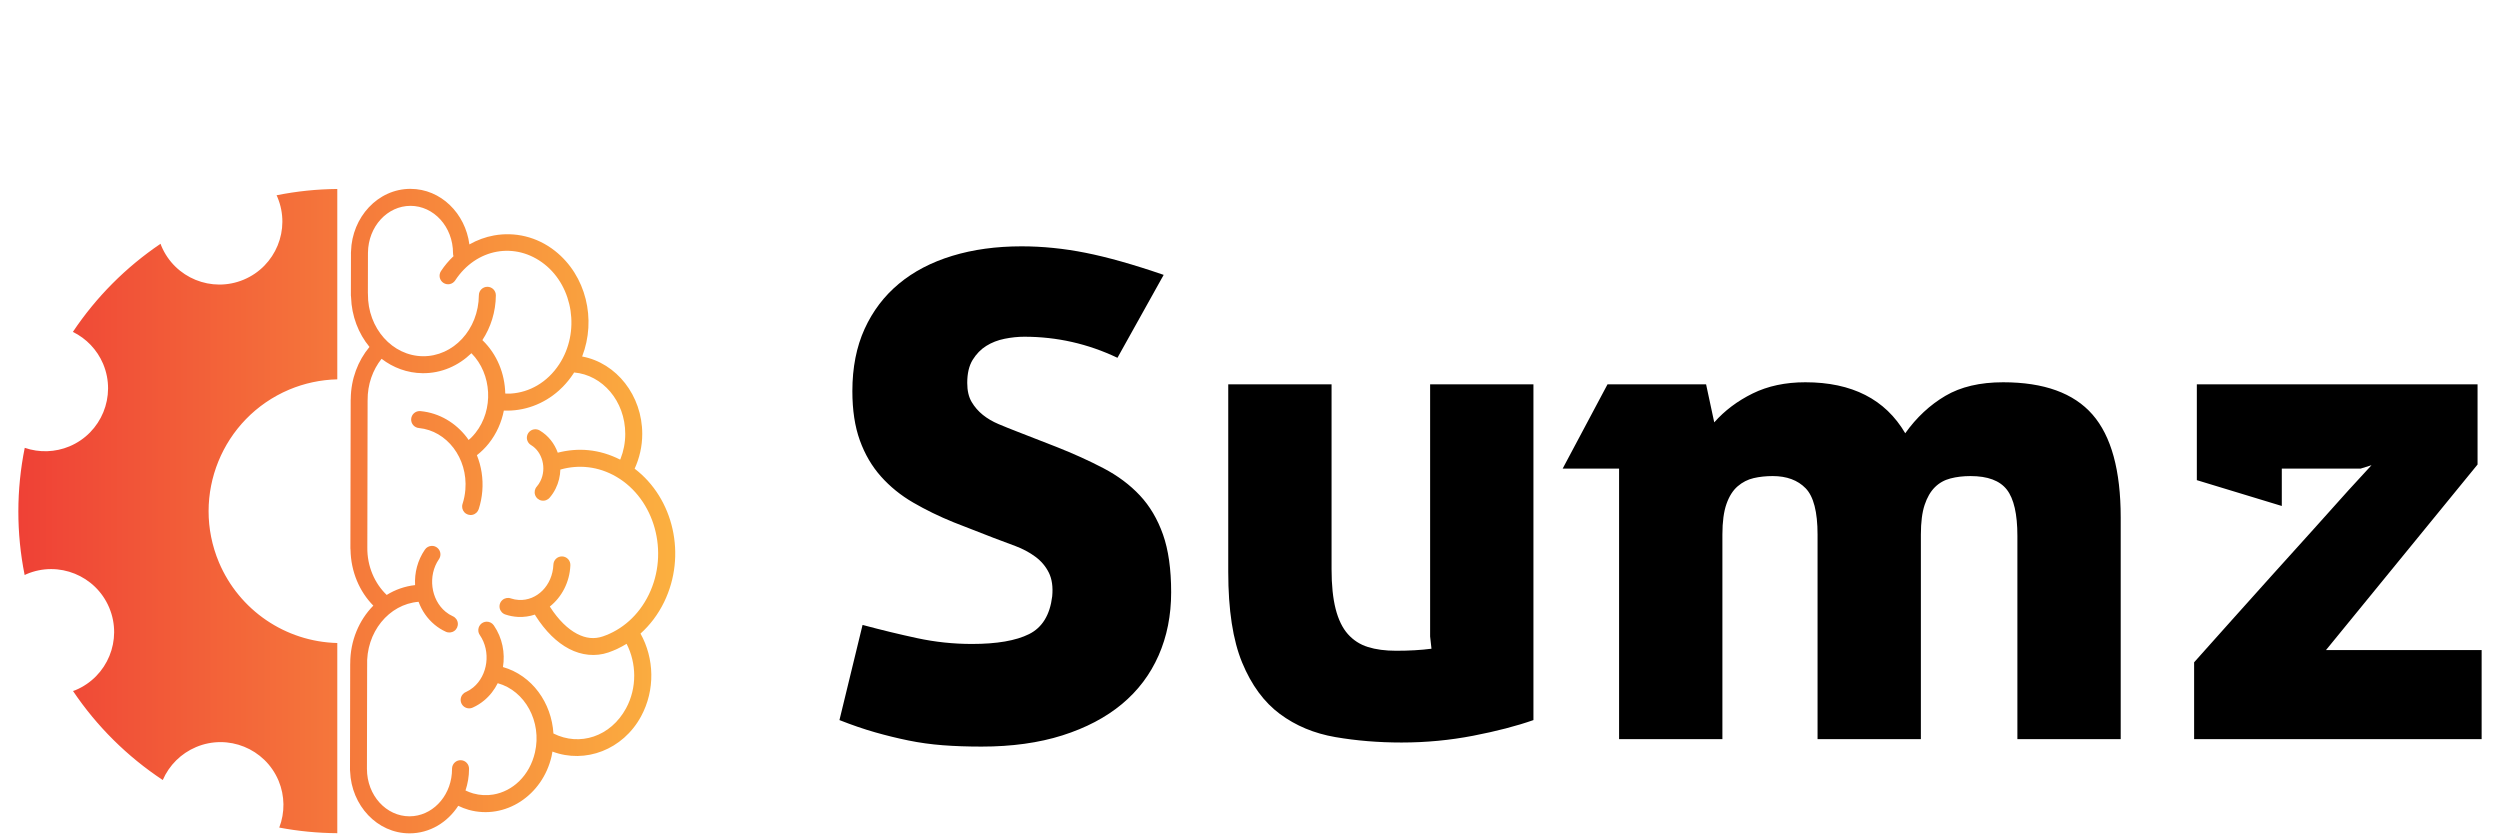
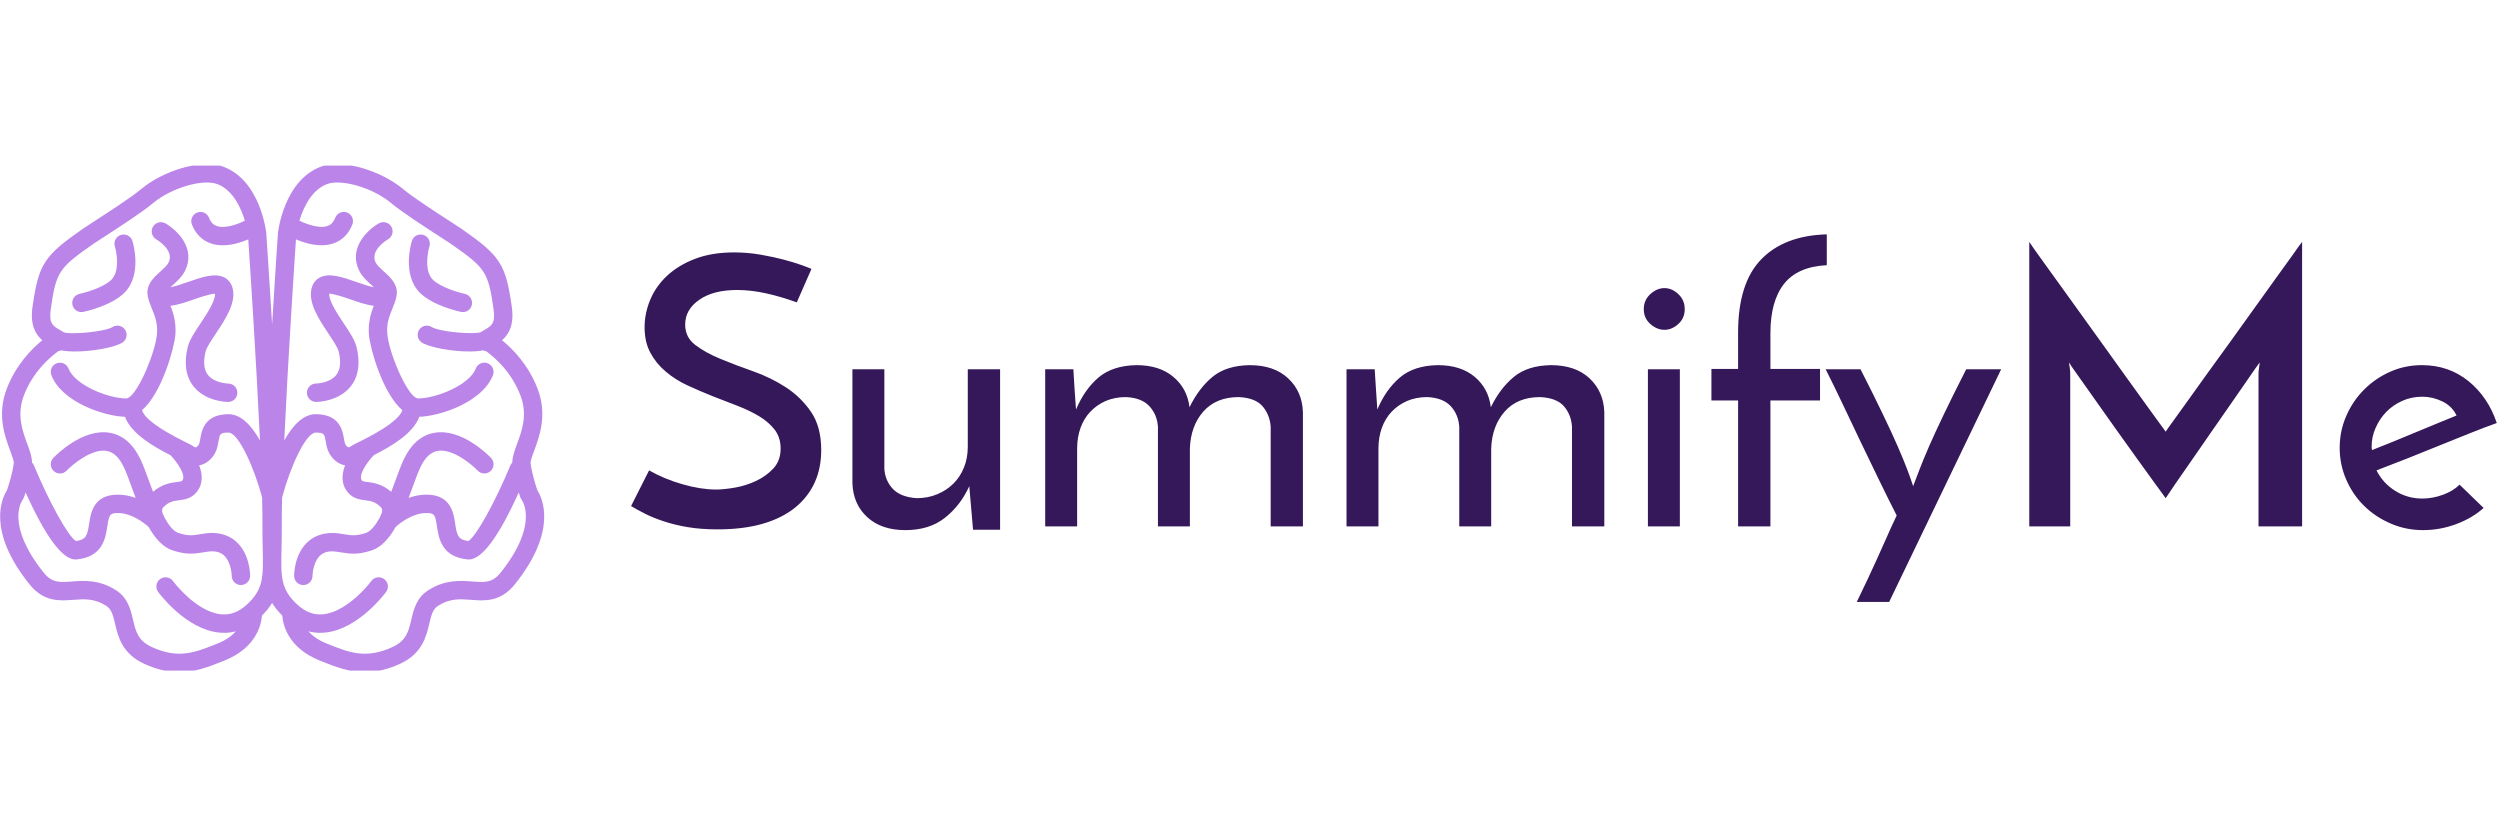
- <svg xmlns="http://www.w3.org/2000/svg" width="90" height="30" viewBox="0 0 300 101.491" class="css-1j8o68f" version="1.1" id="svg12">
-   <defs id="SvgjsDefs10989">
-     <linearGradient id="SvgjsLinearGradient10994">
-       <stop id="SvgjsStop10995" stop-color="#ef4136" offset="0" />
-       <stop id="SvgjsStop10996" stop-color="#fbb040" offset="1" />
-     </linearGradient>
-   </defs>
-   <g id="SvgjsG10990" featurekey="hmhgWD-0" transform="matrix(0.827779,0,0,0.827779,-1.498085,20.44879)" fill="url(#SvgjsLinearGradient10994)">
-     <path d="m59.5 3.082c-4.795 0-8.602 4.16-8.746 9.193a1.25 1.25 0 0 0-0.01 0.16v0.051 0.002c-2.12e-4 0.027-0.004 0.053-0.004 0.08a1.25 1.25 0 0 0 0.004 0.125l-0.012 6.062a1.25 1.25 0 0 0 0.027 0.27 1.25 1.25 0 0 0 0 0.006c0.088 2.786 1.089 5.342 2.709 7.309-1.697 2.033-2.723 4.707-2.754 7.625a1.25 1.25 0 0 0-0.012 0.18l-0.041 21.643a1.25 1.25 0 0 0 0 0.008c-3.4e-5 0.003 3.3e-5 0.005 0 0.008v0.164a1.25 1.25 0 0 0 0.018 0.215 1.25 1.25 0 0 0 0 0.008c0.058 3.216 1.313 6.136 3.356 8.213-2.113 2.135-3.4 5.177-3.398 8.484v0.002a1.25 1.25 0 0 0-0.006 0.121l-0.029 15.393a1.25 1.25 0 0 0 0 0.014c0 0.002-1e-6 0.004 0 0.006v0.156a1.25 1.25 0 0 0 0.018 0.225c0.189 4.991 3.977 9.1 8.742 9.1 2.987 0 5.589-1.618 7.166-4.051 0.492 0.234 1 0.442 1.537 0.592 5.393 1.499 10.865-2.125 12.193-7.873 0.054-0.233 0.09-0.466 0.129-0.699 4.827 1.821 10.372-0.265 13.033-5.17 2.117-3.903 1.951-8.559-0.076-12.191 1.391-1.247 2.581-2.804 3.471-4.631 3.343-6.865 1.417-15.253-4.334-19.629 0.706-1.55 1.119-3.279 1.119-5.115 0-5.654-3.788-10.445-8.842-11.391 2.112-5.442 0.607-11.91-4.006-15.543-2.675-2.106-5.914-2.814-8.961-2.268-1.26 0.226-2.482 0.678-3.623 1.322-0.591-4.563-4.201-8.174-8.668-8.174zm-10.766 0.018a47.453 47.453 0 0 0-8.94 0.928l0.006 0.004 0.002 0.002a9.264 9.264 0 0 1 0.111 0.238l0.025 0.062a9.264 9.264 0 0 1-4.973 12.109 9.264 9.264 0 0 1-12.115-4.951 9.264 9.264 0 0 1-0.121-0.328 47.453 47.453 0 0 0-12.898 12.963 9.264 9.264 0 0 1 4.436 4.674l0.027 0.064a9.264 9.264 0 0 1-4.973 12.107 9.264 9.264 0 0 1-6.574 0.213 47.453 47.453 0 0 0-0.014 18.713 9.264 9.264 0 0 1 0.295-0.139 9.264 9.264 0 0 1 12.133 4.906l0.027 0.064a9.264 9.264 0 0 1-4.973 12.105 9.264 9.264 0 0 1-0.363 0.131 47.453 47.453 0 0 0 13.203 13.094 9.264 9.264 0 0 1 4.887-4.842 9.264 9.264 0 0 1 12.135 4.906l0.027 0.064a9.264 9.264 0 0 1 0.09 6.869 47.453 47.453 0 0 0 8.539 0.826v-27.98a19.424 19.424 0 0 1-17.408-11.857 19.424 19.424 0 0 1 10.332-25.426 19.424 19.424 0 0 1 7.076-1.51v-28.012zm10.766 2.482c3.407 0 6.262 3.053 6.262 6.986a1.25 1.25 0 0 0 0.068 0.422c-0.678 0.644-1.302 1.37-1.844 2.197a1.25 1.25 0 1 0 2.092 1.369c3.092-4.723 8.867-5.748 13.127-2.393 4.26 3.355 5.272 10.002 2.18 14.725-1.758 2.685-4.399 4.144-7.119 4.314-0.273 0.017-0.547 0.005-0.82-0.004-0.062-2.905-1.192-5.772-3.367-7.863 1.227-1.869 1.961-4.138 1.984-6.58a1.25 1.25 0 1 0-2.5-0.025c-0.048 5.084-3.788 9.027-8.244 8.977-4.457-0.051-8.126-4.082-8.078-9.166a1.25 1.25 0 0 0-0.004-0.125 1.25 1.25 0 0 0-0.004-0.025l0.01-5.293 0.002-0.613c0.041-3.892 2.873-6.902 6.256-6.902zm8.973 21.689c3.012 3.038 3.31 8.29 0.594 11.713-0.216 0.272-0.442 0.524-0.68 0.756-0.108 0.105-0.224 0.192-0.336 0.289-0.087-0.124-0.166-0.253-0.258-0.373-1.634-2.135-4.022-3.601-6.799-3.871a1.25 1.25 0 0 0-0.123-0.008 1.25 1.25 0 0 0-0.119 2.496c4.081 0.397 7.202 4.402 6.824 9.07-0.059 0.73-0.2 1.427-0.412 2.082a1.25 1.25 0 1 0 2.379 0.768c0.271-0.839 0.451-1.726 0.525-2.648 0.151-1.861-0.146-3.663-0.795-5.277 0.633-0.494 1.224-1.067 1.75-1.73 1.142-1.439 1.876-3.106 2.215-4.836 2.914 0.127 5.822-0.905 8.111-2.957 0.198-0.177 0.39-0.362 0.578-0.555 0.565-0.577 1.085-1.221 1.549-1.93 0.035-0.053 0.062-0.109 0.096-0.162 4.168 0.358 7.527 4.197 7.527 9.037 0 1.307-0.248 2.544-0.691 3.66-0.017 0.043-0.041 0.082-0.059 0.125-1.5-0.762-3.071-1.23-4.65-1.387-1.53-0.151-3.059-0.014-4.529 0.367-0.476-1.33-1.372-2.499-2.639-3.26a1.25 1.25 0 0 0-0.715-0.186 1.25 1.25 0 0 0-0.572 2.328c1.649 0.99 2.32 3.403 1.371 5.303-0.148 0.297-0.324 0.56-0.52 0.789a1.25 1.25 0 1 0 1.9 1.623c0.33-0.386 0.618-0.819 0.855-1.295 0.449-0.898 0.674-1.862 0.703-2.818 2.682-0.766 5.597-0.49 8.254 1.066 5.612 3.287 7.801 11.083 4.758 17.334-1.509 3.098-3.98 5.197-6.754 6.143-1.248 0.426-2.485 0.312-3.814-0.383s-2.721-2.014-3.977-3.977a1.25 1.25 0 0 0-0.02-0.029c1.752-1.386 2.922-3.583 3.025-6.059a1.25 1.25 0 0 0-1.215-1.318 1.25 1.25 0 0 0-1.283 1.215c-0.128 3.081-2.439 5.323-5.07 5.191-0.411-0.021-0.805-0.098-1.182-0.225a1.251 1.251 0 1 0-0.797 2.371c0.588 0.198 1.211 0.317 1.853 0.35 0.866 0.043 1.697-0.085 2.477-0.342a1.25 1.25 0 0 0 0.105 0.193c1.43 2.235 3.089 3.887 4.924 4.846 1.835 0.959 3.878 1.182 5.779 0.533 0.932-0.318 1.828-0.751 2.682-1.273 1.459 2.842 1.556 6.473-0.078 9.486-2.268 4.181-6.834 5.646-10.688 3.707-0.271-4.508-3.128-8.544-7.426-9.775 0.339-2.074-0.082-4.286-1.336-6.117a1.25 1.25 0 0 0-1.062-0.559 1.25 1.25 0 0 0-1.217 1.43 1.25 1.25 0 0 0 0.023 0.123 1.25 1.25 0 0 0 0.191 0.418c1.656 2.418 1.187 5.928-0.979 7.711-0.339 0.279-0.694 0.499-1.059 0.664a1.25 1.25 0 1 0 1.031 2.275c0.567-0.257 1.112-0.594 1.617-1.01 0.868-0.715 1.54-1.593 2.023-2.559a1.25 1.25 0 0 0 0.023 0.008c3.983 1.107 6.501 5.648 5.453 10.184-0.786 3.401-3.263 5.713-6.133 6.189-0.239 0.04-0.481 0.068-0.725 0.082-0.488 0.028-0.985 0.001-1.482-0.08-0.249-0.041-0.497-0.095-0.746-0.164-0.395-0.11-0.768-0.263-1.131-0.436 0.331-1 0.52-2.07 0.52-3.184a1.25 1.25 0 0 0-2.498-0.088 1.25 1.25 0 0 0-0.002 0.088c0 3.688-2.51 6.601-5.631 6.951-0.208 0.023-0.418 0.035-0.631 0.035-3.405 0-6.257-3.05-6.26-6.981-1e-6 -0.002 0-0.004 0-0.006l0.029-14.947a1.25 1.25 0 0 0 0.002-0.154c-0.216-5 3.212-9.125 7.566-9.473 0.477 1.292 1.27 2.471 2.379 3.385 0.505 0.416 1.048 0.755 1.615 1.012a1.25 1.25 0 1 0 1.031-2.277c-0.365-0.165-0.72-0.385-1.059-0.664-2.165-1.783-2.634-5.293-0.979-7.711a1.25 1.25 0 0 0-1.041-1.971 1.25 1.25 0 0 0-1.022 0.559c-1.073 1.567-1.537 3.412-1.438 5.211-1.517 0.169-2.928 0.674-4.176 1.447-1.756-1.68-2.887-4.186-2.85-7.004l0.02-10.695 0.021-10.838a1.25 1.25 0 0 0 0.002-0.1c-0.022-2.354 0.765-4.493 2.053-6.107 1.701 1.308 3.773 2.093 6.031 2.119 2.771 0.032 5.28-1.095 7.184-2.936z" id="path6" />
-   </g>
-   <g id="SvgjsG10991" featurekey="1RRcwp-0" transform="matrix(4.139081,0,0,4.139081,97.59891,7.235049)" fill="#000000">
-     <path d="M3.94 13.62 c-0.427 -0.173 -0.823 -0.367 -1.19 -0.58 s-0.683 -0.47 -0.95 -0.77 s-0.473 -0.653 -0.62 -1.06 s-0.22 -0.89 -0.22 -1.45 c0 -0.693 0.12 -1.303 0.36 -1.83 s0.577 -0.97 1.01 -1.33 s0.957 -0.633 1.57 -0.82 s1.293 -0.28 2.04 -0.28 c0.613 0 1.24 0.063 1.88 0.19 s1.407 0.343 2.3 0.65 l-1.36 2.44 c-0.867 -0.413 -1.78 -0.62 -2.74 -0.62 c-0.187 0 -0.38 0.02 -0.58 0.06 s-0.38 0.11 -0.54 0.21 s-0.293 0.237 -0.4 0.41 s-0.16 0.4 -0.16 0.68 c0 0.227 0.043 0.413 0.13 0.56 s0.197 0.273 0.33 0.38 s0.287 0.197 0.46 0.27 s0.347 0.143 0.52 0.21 l1.18 0.46 c0.507 0.2 0.97 0.41 1.39 0.63 s0.777 0.487 1.07 0.8 s0.52 0.697 0.68 1.15 s0.24 1.02 0.24 1.7 s-0.123 1.3 -0.37 1.86 s-0.607 1.037 -1.08 1.43 s-1.057 0.7 -1.75 0.92 s-1.487 0.33 -2.38 0.33 c-0.413 0 -0.793 -0.013 -1.14 -0.04 s-0.683 -0.073 -1.01 -0.14 s-0.653 -0.147 -0.98 -0.24 s-0.677 -0.213 -1.05 -0.36 l0.68 -2.8 c0.547 0.147 1.083 0.277 1.61 0.39 s1.063 0.17 1.61 0.17 c0.733 0 1.293 -0.097 1.68 -0.29 s0.613 -0.563 0.68 -1.11 c0.027 -0.28 -0.007 -0.513 -0.1 -0.7 s-0.227 -0.343 -0.4 -0.47 s-0.367 -0.23 -0.58 -0.31 l-0.64 -0.24 z M12.02 9.56 l3.04 -0 l0 5.44 c0 0.467 0.04 0.857 0.12 1.17 s0.2 0.56 0.36 0.74 s0.357 0.307 0.59 0.38 s0.51 0.11 0.83 0.11 c0.387 0 0.733 -0.02 1.04 -0.06 l-0.04 -0.36 l0 -7.42 l3.04 0 l0 9.88 c-0.493 0.173 -1.083 0.327 -1.77 0.46 s-1.39 0.2 -2.11 0.2 c-0.68 0 -1.33 -0.053 -1.95 -0.16 s-1.163 -0.333 -1.63 -0.68 s-0.837 -0.85 -1.11 -1.51 s-0.41 -1.55 -0.41 -2.67 l0 -5.52 z M23.52 12.04 l-1.66 0 l1.32 -2.48 l2.9 0 l0.24 1.12 c0.307 -0.347 0.683 -0.63 1.13 -0.85 s0.963 -0.33 1.55 -0.33 c1.373 0 2.353 0.5 2.94 1.5 c0.333 -0.467 0.727 -0.833 1.18 -1.1 s1.02 -0.4 1.7 -0.4 c1.2 0 2.077 0.317 2.63 0.95 s0.83 1.643 0.83 3.03 l0 6.52 l-3.04 0 l0 -5.98 c0 -0.64 -0.103 -1.093 -0.31 -1.36 s-0.563 -0.4 -1.07 -0.4 c-0.213 0 -0.41 0.023 -0.59 0.07 s-0.333 0.133 -0.46 0.26 s-0.227 0.3 -0.3 0.52 s-0.11 0.51 -0.11 0.87 l0 6.02 l-3.04 0 l0 -6.02 c0 -0.667 -0.117 -1.12 -0.35 -1.36 s-0.557 -0.36 -0.97 -0.36 c-0.2 0 -0.387 0.02 -0.56 0.06 s-0.33 0.12 -0.47 0.24 s-0.25 0.293 -0.33 0.52 s-0.12 0.527 -0.12 0.9 l0 6.02 l-3.04 0 l0 -7.96 z M44.32 17.38 l4.58 0 l0 2.62 l-8.46 0 l0 -2.26 l0.33 -0.37 l0.84 -0.94 l1.13 -1.26 l1.2 -1.33 l1.04 -1.16 l0.68 -0.74 l-0.32 0.1 l-2.32 0 l0 1.1 l-2.5 -0.76 l0 -2.82 l8.26 0 l0 2.36 z" id="path9" />
+ <svg xmlns="http://www.w3.org/2000/svg" version="1.1" width="90" height="30" viewBox="0 0 2000 404">
+   <g transform="matrix(1,0,0,1,-1.212109,1.173458)">
+     <svg viewBox="0 0 396 80" data-background-color="#ffffff" preserveAspectRatio="xMidYMid meet" height="404" width="2000">
+       <g id="tight-bounds" transform="matrix(1,0,0,1,0.2399975,-0.232368)">
+         <svg viewBox="0 0 395.52 80.465" height="80.465" width="395.52">
+           <g>
+             <svg viewBox="0 0 529.248 107.67" height="80.465" width="395.52">
+               <g transform="matrix(1,0,0,1,133.7277,14.88063)">
+                 <svg viewBox="0 0 395.52 77.909" height="77.909" width="395.52">
+                   <g id="textblocktransform">
+                     <svg viewBox="0 0 395.52 77.909" height="77.909" width="395.52" id="textblock">
+                       <g>
+                         <svg viewBox="0 0 395.52 77.909" height="77.909" width="395.52">
+                           <g transform="matrix(1,0,0,1,0,0)">
+                             <svg width="395.52" viewBox="1.2 -38.85 248.23 48.9" height="77.909" data-palette-color="#35185a">
+                               <path d="M25.2-34.25L25.2-34.25 23.25-29.8Q21.2-30.55 19.18-31 17.15-31.45 15.3-31.45L15.3-31.45Q12.15-31.45 10.28-30.15 8.4-28.85 8.4-26.85L8.4-26.85Q8.4-25.15 9.75-24.13 11.1-23.1 13.1-22.28 15.1-21.45 17.45-20.63 19.8-19.8 21.8-18.5 23.8-17.2 25.15-15.23 26.5-13.25 26.5-10.15L26.5-10.15Q26.5-7.75 25.63-5.83 24.75-3.9 23.03-2.5 21.3-1.1 18.73-0.35 16.15 0.4 12.7 0.4L12.7 0.4Q10.5 0.4 8.72 0.1 6.95-0.2 5.53-0.68 4.1-1.15 3.03-1.7 1.95-2.25 1.2-2.7L1.2-2.7 3.6-7.45Q5.6-6.3 8.05-5.6 10.5-4.9 12.5-4.9L12.5-4.9Q13.5-4.9 14.98-5.15 16.45-5.4 17.8-6.03 19.15-6.65 20.13-7.7 21.1-8.75 21.1-10.35L21.1-10.35Q21.1-11.8 20.33-12.83 19.55-13.85 18.28-14.63 17-15.4 15.38-16.03 13.75-16.65 12.05-17.32 10.35-18 8.72-18.75 7.1-19.5 5.83-20.58 4.55-21.65 3.78-23.08 3-24.5 3-26.5L3-26.5Q3-28.35 3.75-30.15 4.5-31.95 6-33.35 7.5-34.75 9.73-35.6 11.95-36.45 14.9-36.45L14.9-36.45Q16.7-36.45 18.43-36.15 20.15-35.85 21.55-35.48 22.95-35.1 23.93-34.75 24.9-34.4 25.2-34.25ZM50.3-20.9L50.3 0.45 46.7 0.45 46.2-5.35Q45.05-2.8 42.97-1.15 40.9 0.5 37.7 0.5L37.7 0.5Q34.5 0.5 32.62-1.23 30.75-2.95 30.65-5.75L30.65-5.75 30.65-20.9 34.9-20.9 34.9-7.65Q35-6.1 36.02-5 37.05-3.9 39.2-3.75L39.2-3.75Q40.7-3.75 41.95-4.28 43.2-4.8 44.1-5.7 45-6.6 45.5-7.85 46-9.1 46-10.6L46-10.6 46-20.9 50.3-20.9ZM56.3 0L56.3-20.9 60.05-20.9Q60.15-19.35 60.22-18.07 60.3-16.8 60.4-15.55L60.4-15.55Q61.55-18.25 63.42-19.83 65.3-21.4 68.45-21.45L68.45-21.45Q71.5-21.45 73.34-19.9 75.2-18.35 75.5-15.85L75.5-15.85Q76.75-18.4 78.57-19.9 80.4-21.4 83.5-21.45L83.5-21.45Q86.75-21.45 88.62-19.7 90.5-17.95 90.59-15.2L90.59-15.2 90.59 0 86.3 0 86.3-13.25Q86.19-14.85 85.22-15.98 84.25-17.1 82.05-17.2L82.05-17.2Q79.05-17.2 77.34-15.28 75.65-13.35 75.55-10.35L75.55-10.35 75.55 0 71.3 0 71.3-13.25Q71.2-14.85 70.17-15.98 69.15-17.1 67.05-17.2L67.05-17.2Q65.55-17.2 64.34-16.68 63.15-16.15 62.3-15.25 61.45-14.35 61-13.1 60.55-11.85 60.55-10.35L60.55-10.35 60.55 0 56.3 0ZM96.39 0L96.39-20.9 100.14-20.9Q100.24-19.35 100.32-18.07 100.39-16.8 100.49-15.55L100.49-15.55Q101.64-18.25 103.52-19.83 105.39-21.4 108.54-21.45L108.54-21.45Q111.59-21.45 113.44-19.9 115.29-18.35 115.59-15.85L115.59-15.85Q116.84-18.4 118.67-19.9 120.49-21.4 123.59-21.45L123.59-21.45Q126.84-21.45 128.72-19.7 130.59-17.95 130.69-15.2L130.69-15.2 130.69 0 126.39 0 126.39-13.25Q126.29-14.85 125.32-15.98 124.34-17.1 122.14-17.2L122.14-17.2Q119.14-17.2 117.44-15.28 115.74-13.35 115.64-10.35L115.64-10.35 115.64 0 111.39 0 111.39-13.25Q111.29-14.85 110.27-15.98 109.24-17.1 107.14-17.2L107.14-17.2Q105.64-17.2 104.44-16.68 103.24-16.15 102.39-15.25 101.54-14.35 101.09-13.1 100.64-11.85 100.64-10.35L100.64-10.35 100.64 0 96.39 0ZM135.94-28.9L135.94-28.9Q135.94-30.1 136.81-30.9 137.69-31.7 138.69-31.7L138.69-31.7Q139.69-31.7 140.54-30.9 141.39-30.1 141.39-28.9L141.39-28.9Q141.39-27.7 140.54-26.93 139.69-26.15 138.69-26.15L138.69-26.15Q137.69-26.15 136.81-26.93 135.94-27.7 135.94-28.9ZM140.74-20.9L140.74 0 136.49 0 136.49-20.9 140.74-20.9ZM148.49-16.75L144.94-16.75 144.94-20.95 148.49-20.95 148.49-25.8Q148.49-32.35 151.56-35.52 154.64-38.7 160.29-38.85L160.29-38.85 160.29-34.75Q156.39-34.55 154.59-32.25 152.79-29.95 152.79-25.7L152.79-25.7 152.79-20.95 159.39-20.95 159.39-16.75 152.79-16.75 152.79 0 148.49 0 148.49-16.75ZM183.49-20.9L168.59 10.05 164.28 10.05Q164.99 8.6 165.61 7.28 166.24 5.95 166.86 4.58 167.49 3.2 168.14 1.73 168.78 0.25 169.59-1.45L169.59-1.45Q168.44-3.7 167.24-6.18 166.03-8.65 164.84-11.15 163.64-13.65 162.46-16.15 161.28-18.65 160.14-20.9L160.14-20.9 164.78-20.9Q166.59-17.35 167.76-14.9 168.94-12.45 169.71-10.68 170.49-8.9 170.96-7.65 171.44-6.4 171.78-5.35L171.78-5.35Q172.19-6.4 172.66-7.65 173.14-8.9 173.91-10.68 174.69-12.45 175.86-14.9 177.03-17.35 178.84-20.9L178.84-20.9 183.49-20.9ZM187.23 0L187.23-37.85Q187.68-37.15 189.11-35.18 190.53-33.2 192.41-30.6 194.28-28 196.38-25.08 198.48-22.15 200.33-19.58 202.18-17 203.56-15.1 204.93-13.2 205.38-12.6L205.38-12.6Q205.53-12.85 206.33-13.95 207.13-15.05 208.31-16.7 209.48-18.35 210.98-20.43 212.48-22.5 214.06-24.68 215.63-26.85 217.16-29 218.68-31.15 219.98-32.93 221.28-34.7 222.21-36.02 223.13-37.35 223.53-37.85L223.53-37.85 223.53 0 217.73 0 217.73-20.3Q217.73-20.7 217.81-21.15 217.88-21.6 217.88-21.8L217.88-21.8Q217.43-21.2 216.46-19.78 215.48-18.35 214.21-16.53 212.93-14.7 211.53-12.68 210.13-10.65 208.88-8.85 207.63-7.05 206.68-5.68 205.73-4.3 205.38-3.75L205.38-3.75Q205.03-4.2 204.01-5.63 202.98-7.05 201.61-8.95 200.23-10.85 198.71-13 197.18-15.15 195.88-17 194.58-18.85 193.63-20.18 192.68-21.5 192.53-21.8L192.53-21.8Q192.53-21.6 192.61-21.15 192.68-20.7 192.68-20.3L192.68-20.3 192.68 0 187.23 0ZM244.48-5.55L247.68-2.45Q246.18-1.1 244.03-0.3 241.88 0.5 239.63 0.5L239.63 0.5Q237.33 0.5 235.31-0.38 233.28-1.25 231.78-2.73 230.28-4.2 229.41-6.2 228.53-8.2 228.53-10.45L228.53-10.45Q228.53-12.7 229.41-14.7 230.28-16.7 231.78-18.2 233.28-19.7 235.26-20.58 237.23-21.45 239.48-21.45L239.48-21.45Q243.03-21.45 245.66-19.33 248.28-17.2 249.43-13.75L249.43-13.75Q247.88-13.2 245.88-12.4 243.88-11.6 241.73-10.73 239.58-9.85 237.43-9 235.28-8.15 233.43-7.45L233.43-7.45Q234.28-5.75 235.91-4.73 237.53-3.7 239.53-3.7L239.53-3.7Q240.88-3.7 242.26-4.2 243.63-4.7 244.48-5.55L244.48-5.55ZM244.08-14.75L244.08-14.75Q243.48-16 242.18-16.63 240.88-17.25 239.53-17.25L239.53-17.25Q238.08-17.25 236.86-16.7 235.63-16.15 234.73-15.23 233.83-14.3 233.31-13.1 232.78-11.9 232.78-10.65L232.78-10.65Q232.78-10.4 232.81-10.3 232.83-10.2 232.83-10.15L232.83-10.15Q234.13-10.65 235.66-11.28 237.18-11.9 238.68-12.53 240.18-13.15 241.58-13.73 242.98-14.3 244.08-14.75Z" opacity="1" transform="matrix(1,0,0,1,0,0)" fill="#35185a" class="wordmark-text-0" data-fill-palette-color="primary" id="text-0" />
+                             </svg>
+                           </g>
+                         </svg>
+                       </g>
+                     </svg>
+                   </g>
+                 </svg>
+               </g>
+               <g>
+                 <svg viewBox="0 0 115.335 107.67" height="107.67" width="115.335">
+                   <g>
+                     <svg version="1.1" x="0" y="0" viewBox="2.002 4.526 95.843 89.474" enable-background="new 0 0 100 100" xml:space="preserve" height="107.67" width="115.335" class="icon-icon-0" data-fill-palette-color="accent" id="icon-0">
+                       <g fill="#bb84e8" data-fill-palette-color="accent">
+                         <path fill="#bb84e8" d="M25.306 18.053c-0.267-0.854-1.171-1.329-2.024-1.063-0.854 0.264-1.332 1.17-1.07 2.024 0.343 1.122 0.904 4.365-0.613 5.874-1.351 1.343-4.513 2.253-5.617 2.49-0.874 0.188-1.432 1.049-1.245 1.923 0.164 0.76 0.835 1.282 1.583 1.282 0.111 0 0.226-0.012 0.339-0.036 0.501-0.107 4.958-1.108 7.226-3.361C27.109 23.979 25.382 18.293 25.306 18.053z" data-fill-palette-color="accent" />
+                         <path fill="#bb84e8" d="M96.641 61.979c-0.334-0.972-1.04-3.256-1.198-4.824-0.035-0.365 0.337-1.364 0.637-2.169 0.934-2.508 2.347-6.296 0.617-10.848-1.606-4.231-4.371-7.044-6.285-8.598 1.156-0.986 2.19-2.644 1.721-5.909-1.081-7.532-1.999-8.948-8.932-13.769-0.311-0.216-1.001-0.663-1.899-1.242-2.46-1.588-6.576-4.246-8.341-5.727C69.229 5.761 62.27 3.42 58.247 5.071c-6.22 2.549-7.259 11.16-7.301 11.525-0.002 0.012 0.002 0.024 0 0.037-0.002 0.011-0.005 0.021-0.006 0.033-0.045 0.658-0.507 7.464-1.028 16.09-0.521-8.625-0.983-15.432-1.027-16.09-0.001-0.011-0.005-0.021-0.005-0.033-0.001-0.013 0-0.025-0.001-0.037-0.042-0.366-1.08-8.977-7.296-11.524-4.023-1.649-10.98 0.689-14.708 3.822-1.764 1.481-5.877 4.138-8.335 5.726-0.898 0.581-1.59 1.028-1.899 1.243-6.93 4.821-7.848 6.236-8.93 13.769-0.469 3.265 0.564 4.922 1.721 5.909-1.914 1.553-4.676 4.367-6.282 8.598-1.728 4.552-0.317 8.34 0.618 10.848 0.299 0.805 0.671 1.804 0.635 2.169-0.172 1.726-0.964 4.137-1.198 4.827-0.842 1.312-3.64 7.041 3.945 16.521 2.53 3.162 5.303 2.953 7.751 2.768 1.904-0.146 3.703-0.281 5.769 1.037 0.933 0.596 1.197 1.555 1.582 3.196 0.519 2.213 1.229 5.245 5.141 7.038C29.701 93.603 31.725 94 33.565 94c2.869 0 5.293-0.969 7.669-1.917l0.257-0.104c5.744-2.289 6.531-6.498 6.631-7.937 0.742-0.74 1.332-1.475 1.79-2.219 0.458 0.744 1.049 1.479 1.792 2.219 0.099 1.438 0.886 5.649 6.633 7.937l0.257 0.104C60.971 93.033 63.396 94 66.267 94c1.841 0 3.865-0.399 6.178-1.457 3.911-1.793 4.623-4.825 5.143-7.038 0.385-1.642 0.646-2.601 1.582-3.196 2.067-1.318 3.867-1.183 5.772-1.037 2.447 0.187 5.222 0.396 7.754-2.767C100.289 69.018 97.48 63.287 96.641 61.979zM59.477 8.07c2.528-1.038 8.177 0.6 11.399 3.307 1.921 1.612 6.146 4.338 8.667 5.967 0.854 0.552 1.512 0.974 1.807 1.18 6.202 4.313 6.627 4.962 7.576 11.569 0.359 2.5-0.416 2.945-1.585 3.618-0.251 0.143-0.49 0.283-0.643 0.391-1.129 0.487-7.287-0.025-8.667-0.887-0.759-0.475-1.759-0.242-2.233 0.515-0.475 0.759-0.243 1.759 0.516 2.232 1.351 0.844 5.216 1.562 8.318 1.562 0.912 0 1.754-0.065 2.45-0.205 0.163 0.071 0.331 0.125 0.506 0.141 1.466 1.047 4.474 3.602 6.08 7.831 1.296 3.41 0.23 6.268-0.625 8.565-0.444 1.191-0.812 2.235-0.818 3.231-0.141 0.143-0.257 0.312-0.339 0.508-2.711 6.53-6.048 12.522-7.396 13.314-1.81-0.21-2.02-0.979-2.33-3.052-0.286-1.915-0.768-5.119-5.064-5.119-1.118 0-2.176 0.229-3.136 0.574 0.236-0.631 0.468-1.26 0.695-1.879 0.479-1.315 0.935-2.556 1.343-3.436 0.829-1.785 1.839-2.755 3.091-2.964 2.609-0.446 5.965 2.36 7.045 3.478 0.619 0.646 1.643 0.668 2.29 0.048 0.646-0.618 0.667-1.645 0.049-2.291-0.515-0.536-5.169-5.217-9.912-4.433-2.354 0.393-4.205 2.006-5.502 4.798-0.467 1.002-0.942 2.307-1.446 3.686-0.22 0.597-0.458 1.25-0.714 1.923-1.593-1.382-3.123-1.591-4.17-1.727-0.438-0.055-0.854-0.109-0.956-0.219-0.816-0.887 0.904-3.321 2.081-4.528 2.938-1.485 6.89-3.753 7.991-6.744 3.715-0.105 11.152-2.613 12.971-7.329 0.321-0.835-0.096-1.772-0.929-2.095-0.834-0.321-1.773 0.094-2.096 0.929-1.12 2.905-6.969 5.264-10.194 5.264-0.064 0-0.139-0.033-0.208-0.056-0.092-0.059-0.188-0.109-0.291-0.148-1.773-1.2-4.638-7.948-4.901-11.27-0.142-1.765 0.391-3.074 0.903-4.339 0.321-0.789 0.624-1.535 0.748-2.348 0.296-1.921-1.121-3.193-2.259-4.216-0.58-0.522-1.183-1.063-1.429-1.557-1.088-2.175 2.032-4.018 2.164-4.095 0.774-0.445 1.043-1.432 0.602-2.207-0.441-0.778-1.431-1.051-2.209-0.606-2.055 1.17-5.422 4.424-3.455 8.357 0.522 1.044 1.394 1.826 2.162 2.518 0.126 0.114 0.277 0.249 0.43 0.392-0.879-0.17-2.187-0.623-3.067-0.929-2.443-0.852-4.751-1.656-6.41-0.833-0.691 0.343-1.186 0.923-1.431 1.679-0.851 2.615 1.131 5.589 2.878 8.215 0.773 1.161 1.65 2.477 1.816 3.166 0.44 1.824 0.302 3.212-0.412 4.128-1.146 1.472-3.523 1.522-3.573 1.523-0.893 0.005-1.613 0.728-1.613 1.619 0 0.895 0.726 1.622 1.621 1.622 0.16 0 3.964-0.032 6.103-2.748 1.366-1.736 1.712-4.059 1.025-6.904-0.301-1.248-1.213-2.617-2.269-4.202-1.074-1.614-2.667-4.005-2.537-5.214 0.753-0.002 2.598 0.612 3.735 1.008 1.452 0.507 2.854 0.983 4.098 1.118-0.503 1.306-1.022 2.982-0.851 5.109 0.184 2.303 2.377 10.268 5.875 13.284-0.439 1.442-3 3.322-7.633 5.605-0.859 0.423-1.253 0.618-1.528 0.827-0.111 0.084-0.238 0.122-0.347 0.099-0.161-0.034-0.348-0.22-0.514-0.506-0.113-0.2-0.188-0.626-0.259-1.041-0.239-1.389-0.737-4.276-4.975-4.276-2.225 0-4.078 2.041-5.533 4.625 0.641-13.95 1.787-31.345 2.062-35.421 1.13 0.485 2.792 1.04 4.497 1.04 0.715 0 1.437-0.098 2.131-0.339 1.52-0.531 2.661-1.68 3.306-3.324 0.325-0.833-0.085-1.772-0.919-2.099-0.831-0.328-1.772 0.085-2.098 0.918-0.396 1.006-0.962 1.306-1.354 1.444-1.502 0.525-3.84-0.376-4.952-0.929C55.391 12.26 56.772 9.178 59.477 8.07zM6.177 45.289c1.595-4.201 4.621-6.776 6.084-7.83 0.174-0.017 0.339-0.069 0.498-0.139 0.696 0.139 1.536 0.204 2.449 0.204 3.103 0 6.965-0.718 8.315-1.562 0.759-0.473 0.99-1.474 0.515-2.232-0.474-0.757-1.472-0.99-2.232-0.515-1.378 0.862-7.533 1.375-8.594 0.926-0.22-0.147-0.461-0.287-0.71-0.43-1.17-0.673-1.943-1.116-1.584-3.618 0.949-6.608 1.374-7.257 7.573-11.57 0.296-0.205 0.953-0.629 1.808-1.18 2.521-1.629 6.741-4.355 8.66-5.967 3.221-2.705 8.864-4.343 11.395-3.305 2.726 1.118 4.099 4.19 4.756 6.412-1.097 0.555-3.43 1.467-4.952 0.935-0.394-0.138-0.961-0.437-1.357-1.446-0.325-0.833-1.266-1.246-2.099-0.918-0.833 0.326-1.243 1.266-0.917 2.099 0.643 1.644 1.786 2.794 3.307 3.324 0.691 0.242 1.413 0.339 2.128 0.339 1.703 0 3.364-0.555 4.494-1.04 0.274 4.078 1.419 21.471 2.061 35.419-1.456-2.583-3.307-4.624-5.53-4.624-4.236 0-4.734 2.887-4.973 4.276-0.071 0.413-0.145 0.841-0.259 1.041-0.165 0.286-0.352 0.472-0.514 0.506-0.102 0.023-0.232-0.015-0.343-0.099-0.277-0.209-0.669-0.404-1.529-0.827-4.633-2.283-7.19-4.165-7.629-5.606 3.495-3.017 5.689-10.979 5.873-13.283 0.169-2.127-0.348-3.803-0.851-5.109 1.244-0.135 2.644-0.611 4.095-1.118 1.137-0.396 2.986-1.004 3.732-1.008 0.129 1.209-1.462 3.601-2.536 5.214-1.054 1.585-1.965 2.954-2.267 4.202-0.687 2.846-0.341 5.168 1.026 6.906 2.138 2.714 5.939 2.746 6.1 2.746 0.895 0 1.62-0.727 1.62-1.622 0-0.894-0.726-1.619-1.62-1.619-0.023 0-2.417-0.064-3.554-1.51-0.721-0.917-0.864-2.31-0.422-4.14 0.167-0.691 1.042-2.006 1.814-3.167 1.747-2.626 3.727-5.601 2.877-8.215-0.246-0.755-0.74-1.336-1.432-1.679-1.657-0.823-3.965-0.019-6.407 0.833-0.881 0.307-2.186 0.76-3.063 0.929 0.152-0.143 0.304-0.278 0.43-0.393 0.768-0.691 1.638-1.473 2.16-2.517 1.967-3.934-1.398-7.187-3.453-8.357-0.775-0.441-1.757-0.171-2.204 0.602-0.444 0.773-0.178 1.762 0.594 2.21 0.134 0.077 3.252 1.919 2.164 4.095-0.246 0.494-0.847 1.035-1.428 1.557-1.139 1.022-2.554 2.295-2.258 4.217 0.126 0.812 0.428 1.558 0.748 2.348 0.514 1.266 1.044 2.574 0.904 4.338-0.264 3.321-3.125 10.067-4.899 11.269-0.102 0.041-0.2 0.091-0.292 0.149-0.069 0.023-0.141 0.056-0.207 0.056-3.222 0-9.07-2.359-10.19-5.264-0.321-0.835-1.26-1.25-2.094-0.929-0.835 0.322-1.251 1.26-0.93 2.095 1.818 4.715 9.252 7.223 12.966 7.329 1.1 2.991 5.053 5.259 7.99 6.745 1.179 1.203 2.901 3.634 2.076 4.527-0.101 0.109-0.515 0.164-0.954 0.219-1.047 0.136-2.577 0.345-4.167 1.726-0.256-0.672-0.495-1.325-0.713-1.922-0.505-1.379-0.981-2.682-1.447-3.686-1.295-2.792-3.146-4.405-5.5-4.798-4.741-0.786-9.394 3.896-9.909 4.435-0.618 0.646-0.596 1.671 0.049 2.29s1.672 0.598 2.291-0.049c0.996-1.041 4.431-3.928 7.037-3.479 1.251 0.208 2.264 1.177 3.093 2.965 0.409 0.88 0.862 2.12 1.342 3.435 0.227 0.62 0.458 1.249 0.695 1.88-0.958-0.345-2.017-0.574-3.135-0.574-4.295 0-4.775 3.204-5.062 5.119-0.311 2.072-0.519 2.842-2.328 3.052-1.347-0.792-4.681-6.784-7.392-13.314-0.081-0.197-0.199-0.367-0.339-0.51-0.007-0.995-0.375-2.038-0.817-3.229C5.946 51.559 4.882 48.7 6.177 45.289zM45.426 82.145c-1.407 1.285-2.887 1.833-4.511 1.67-4.403-0.434-8.387-5.748-8.465-5.854-0.529-0.722-1.543-0.877-2.263-0.349-0.723 0.528-0.878 1.542-0.35 2.264 0.197 0.269 4.882 6.578 10.748 7.164 0.3 0.029 0.597 0.044 0.89 0.044 0.702 0 1.385-0.095 2.052-0.264-0.682 0.766-1.699 1.539-3.234 2.15l-0.26 0.104c-3.711 1.482-6.643 2.652-11.292 0.521-2.468-1.131-2.852-2.764-3.336-4.83-0.423-1.808-0.903-3.854-2.993-5.188-2.974-1.899-5.626-1.699-7.757-1.539-2.195 0.166-3.515 0.267-4.976-1.559-6.767-8.459-3.86-12.601-3.754-12.747l0.265-0.472c0.015-0.043 0.135-0.382 0.301-0.9 3.539 7.837 6.49 11.803 8.792 11.803 0.061 0 0.121-0.004 0.18-0.008 4.612-0.424 5.119-3.801 5.42-5.817 0.31-2.063 0.447-2.36 1.858-2.36 2.441 0 4.658 1.769 5.412 2.44 1.143 2.021 2.521 3.605 4.304 4.168 2.47 0.778 3.717 0.577 5.296 0.324 0.234-0.037 0.481-0.077 0.749-0.116 1.254-0.186 2.192 0.011 2.873 0.594 1.149 0.983 1.417 2.977 1.423 3.654 0 0.894 0.725 1.619 1.62 1.619 0.895 0 1.62-0.726 1.62-1.619 0-0.401-0.072-3.969-2.536-6.098-0.974-0.842-2.715-1.762-5.47-1.357-0.285 0.043-0.547 0.085-0.795 0.124-1.422 0.229-2.068 0.334-3.806-0.215-0.904-0.285-1.766-1.404-2.554-2.854l0.036-0.03c-0.03-0.043-0.723-1.069-0.165-1.643 0.982-1.01 1.811-1.117 2.769-1.24 0.902-0.116 2.022-0.262 2.922-1.237 1.335-1.447 1.277-3.234 0.619-4.919 0.031-0.005 0.062-0.003 0.093-0.008 1.087-0.227 2.036-0.962 2.67-2.072 0.398-0.693 0.526-1.439 0.64-2.099 0.232-1.343 0.273-1.586 1.78-1.586 1.685 0 4.465 5.959 5.907 11.427 0.047 1.844 0.069 3.464 0.059 4.779-0.012 1.528 0.02 2.896 0.047 4.102C48.371 77.279 48.418 79.414 45.426 82.145zM90.165 76.48c-1.463 1.826-2.785 1.725-4.979 1.559-2.131-0.161-4.784-0.361-7.76 1.538-2.093 1.334-2.571 3.381-2.995 5.188-0.484 2.067-0.868 3.7-3.339 4.831-4.651 2.135-7.585 0.961-11.298-0.522l-0.259-0.104c-1.537-0.611-2.554-1.385-3.236-2.15 0.667 0.169 1.352 0.264 2.055 0.264 0.293 0 0.59-0.015 0.89-0.044 5.868-0.586 10.556-6.896 10.752-7.163 0.528-0.722 0.373-1.736-0.348-2.265-0.723-0.526-1.737-0.373-2.266 0.349-1.102 1.504-4.77 5.486-8.461 5.854-1.638 0.17-3.111-0.382-4.521-1.669-2.996-2.73-2.947-4.865-2.83-10.026 0.027-1.207 0.058-2.574 0.046-4.103-0.009-1.316 0.013-2.937 0.06-4.78 1.439-5.468 4.22-11.426 5.91-11.426 1.508 0 1.549 0.243 1.781 1.588 0.113 0.657 0.241 1.403 0.64 2.097 0.634 1.11 1.582 1.845 2.669 2.072 0.032 0.005 0.063 0.003 0.095 0.008-0.659 1.685-0.717 3.472 0.62 4.919 0.901 0.976 2.021 1.121 2.922 1.237 0.96 0.123 1.789 0.23 2.772 1.24 0.558 0.573-0.136 1.6-0.155 1.631l0.034 0.029c-0.79 1.456-1.655 2.579-2.562 2.866-1.74 0.549-2.388 0.444-3.81 0.215-0.248-0.039-0.51-0.081-0.795-0.124-2.758-0.401-4.499 0.516-5.473 1.358-2.464 2.129-2.535 5.695-2.535 6.097 0 0.894 0.726 1.619 1.62 1.619s1.62-0.726 1.62-1.619c0-0.63 0.261-2.648 1.414-3.646 0.682-0.588 1.623-0.79 2.884-0.602 0.269 0.039 0.517 0.079 0.75 0.116 1.582 0.255 2.828 0.454 5.298-0.324 1.787-0.562 3.162-2.146 4.307-4.168 0.759-0.677 2.974-2.44 5.413-2.44 1.412 0 1.551 0.297 1.86 2.36 0.303 2.018 0.81 5.394 5.422 5.817 0.061 0.004 0.12 0.008 0.18 0.008 2.305-0.001 5.257-3.967 8.798-11.805 0.166 0.521 0.287 0.859 0.302 0.902l0.265 0.472C93.953 63.773 96.967 67.982 90.165 76.48z" data-fill-palette-color="accent" />
+                         <path fill="#bb84e8" d="M83.18 30.547c0.114 0.024 0.229 0.036 0.34 0.036 0.748 0 1.421-0.522 1.583-1.283 0.187-0.875-0.372-1.736-1.246-1.922-1.028-0.219-4.268-1.146-5.618-2.49-1.52-1.509-0.958-4.751-0.616-5.869 0.268-0.855-0.209-1.764-1.062-2.03-0.85-0.263-1.763 0.208-2.03 1.062-0.076 0.241-1.804 5.926 1.423 9.135C78.221 29.439 82.68 30.44 83.18 30.547z" data-fill-palette-color="accent" />
+                       </g>
+                     </svg>
+                   </g>
+                 </svg>
+               </g>
+             </svg>
+           </g>
+           <defs />
+         </svg>
+         <rect width="395.52" height="80.465" fill="none" stroke="none" visibility="hidden" />
+       </g>
+     </svg>
  </g>
</svg>
